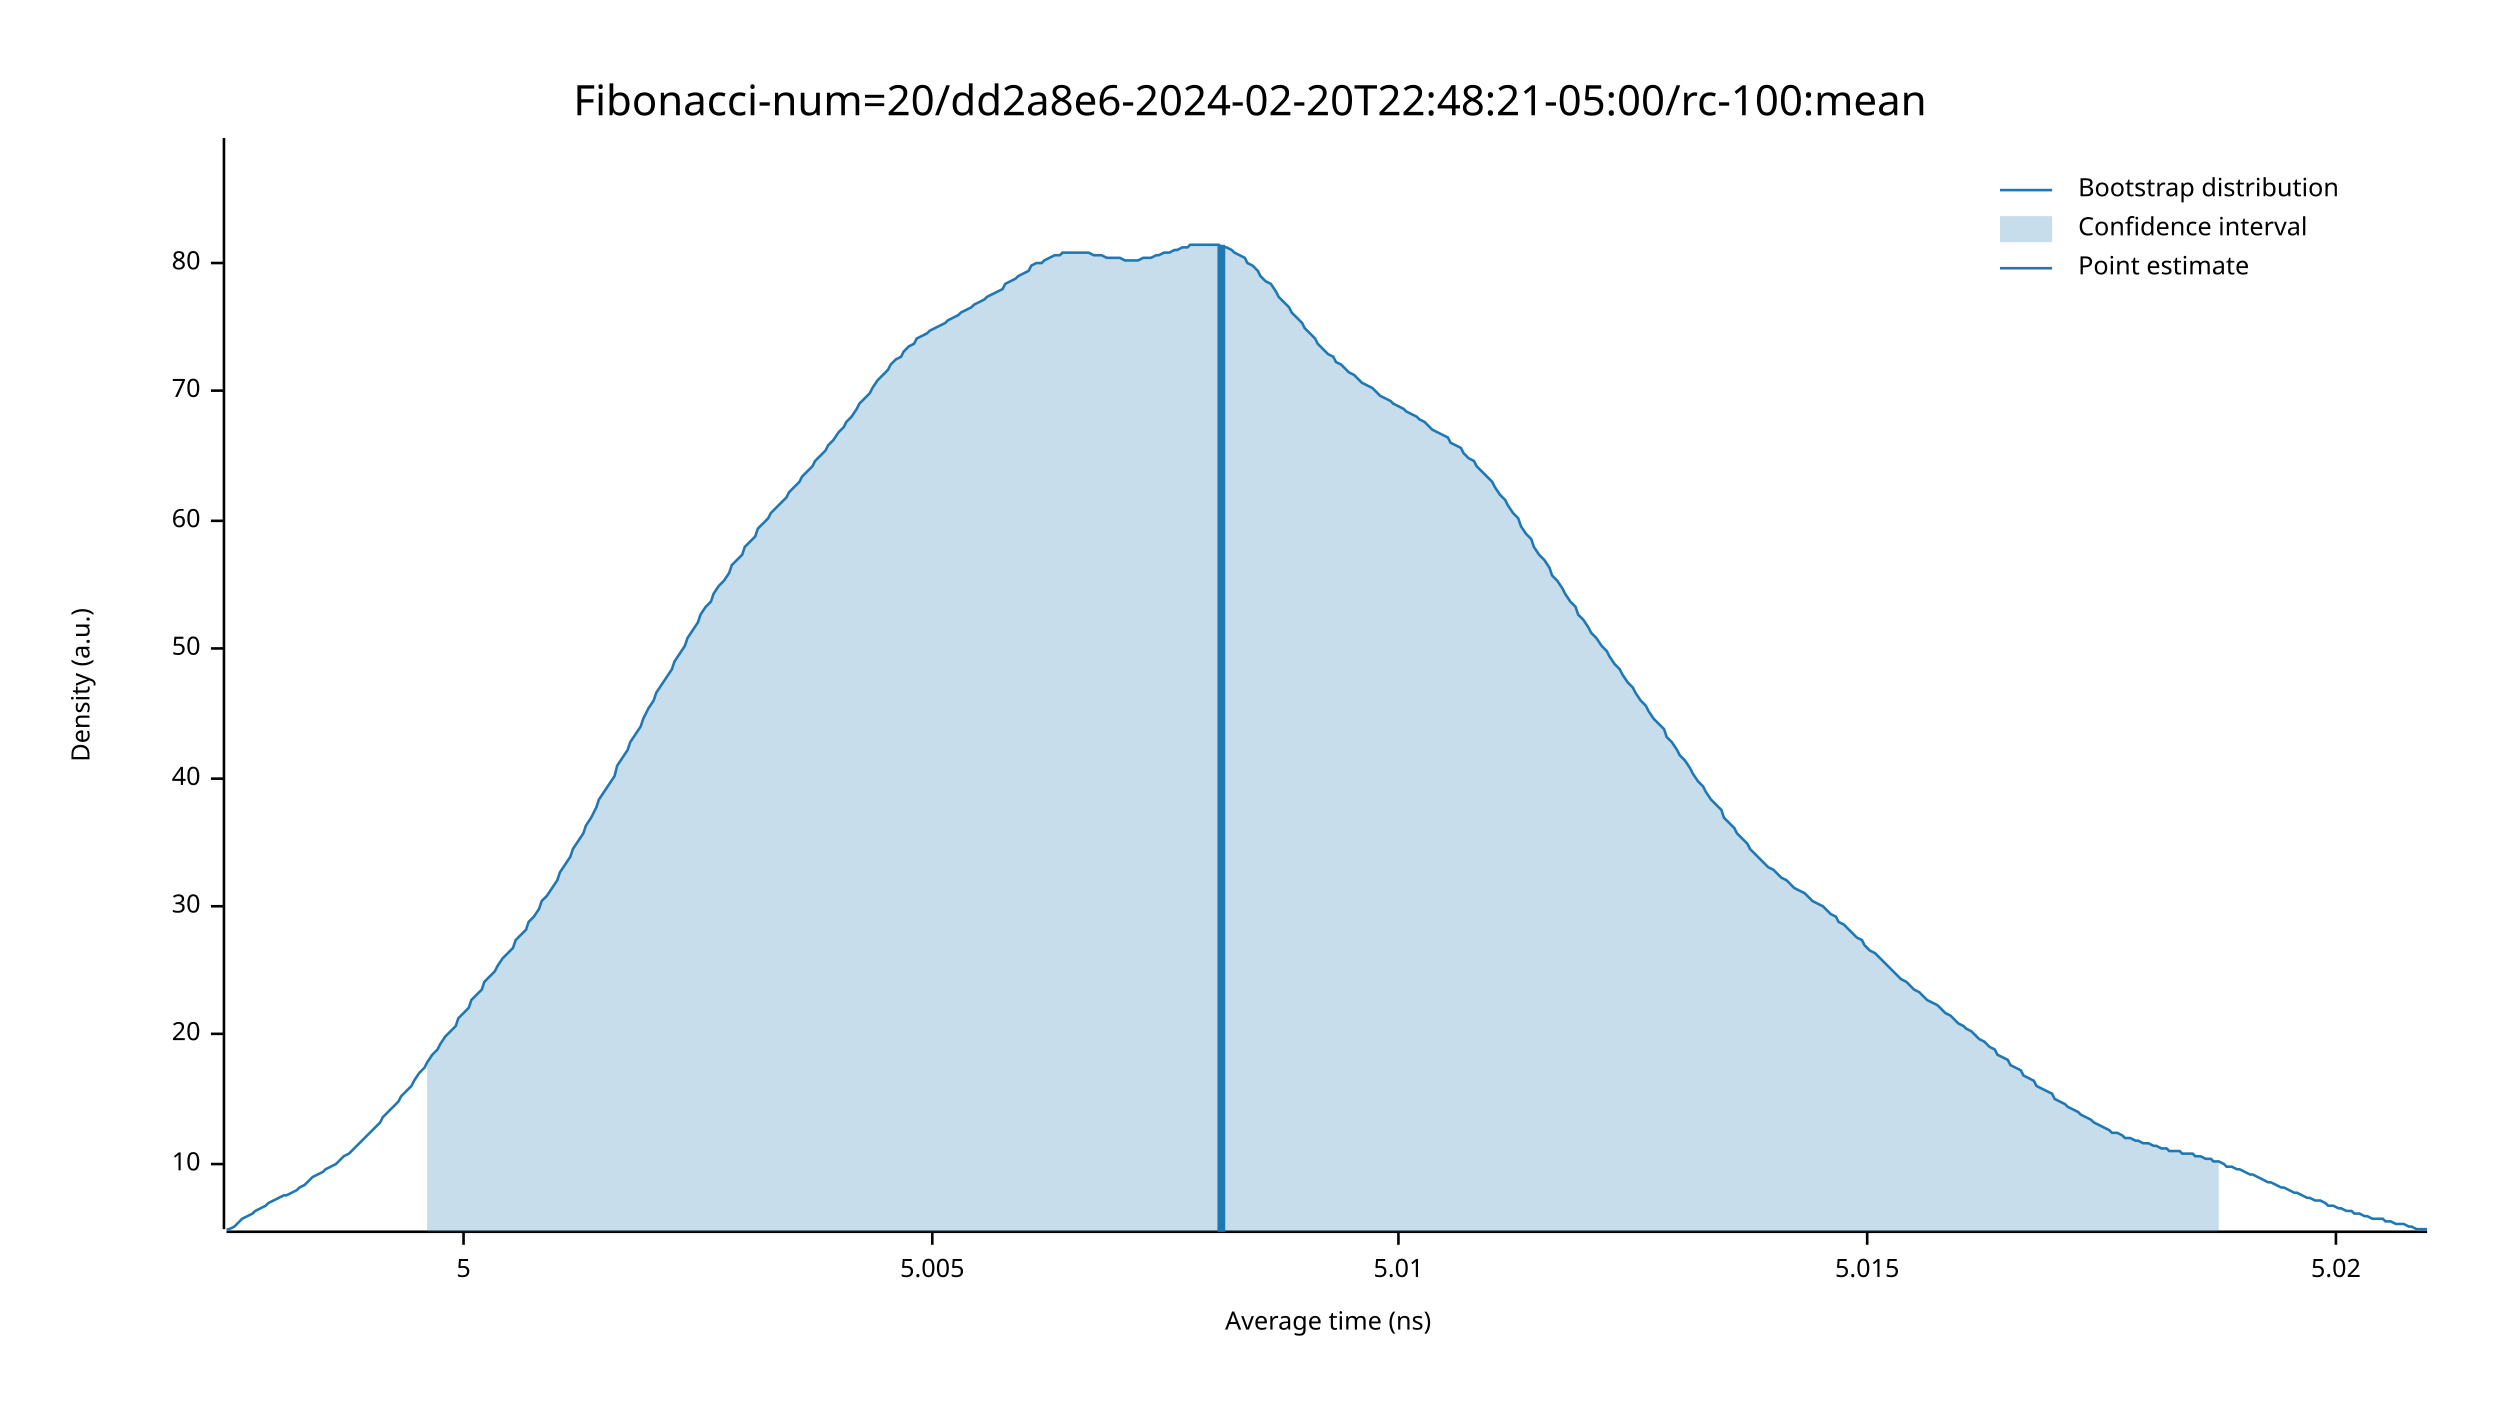
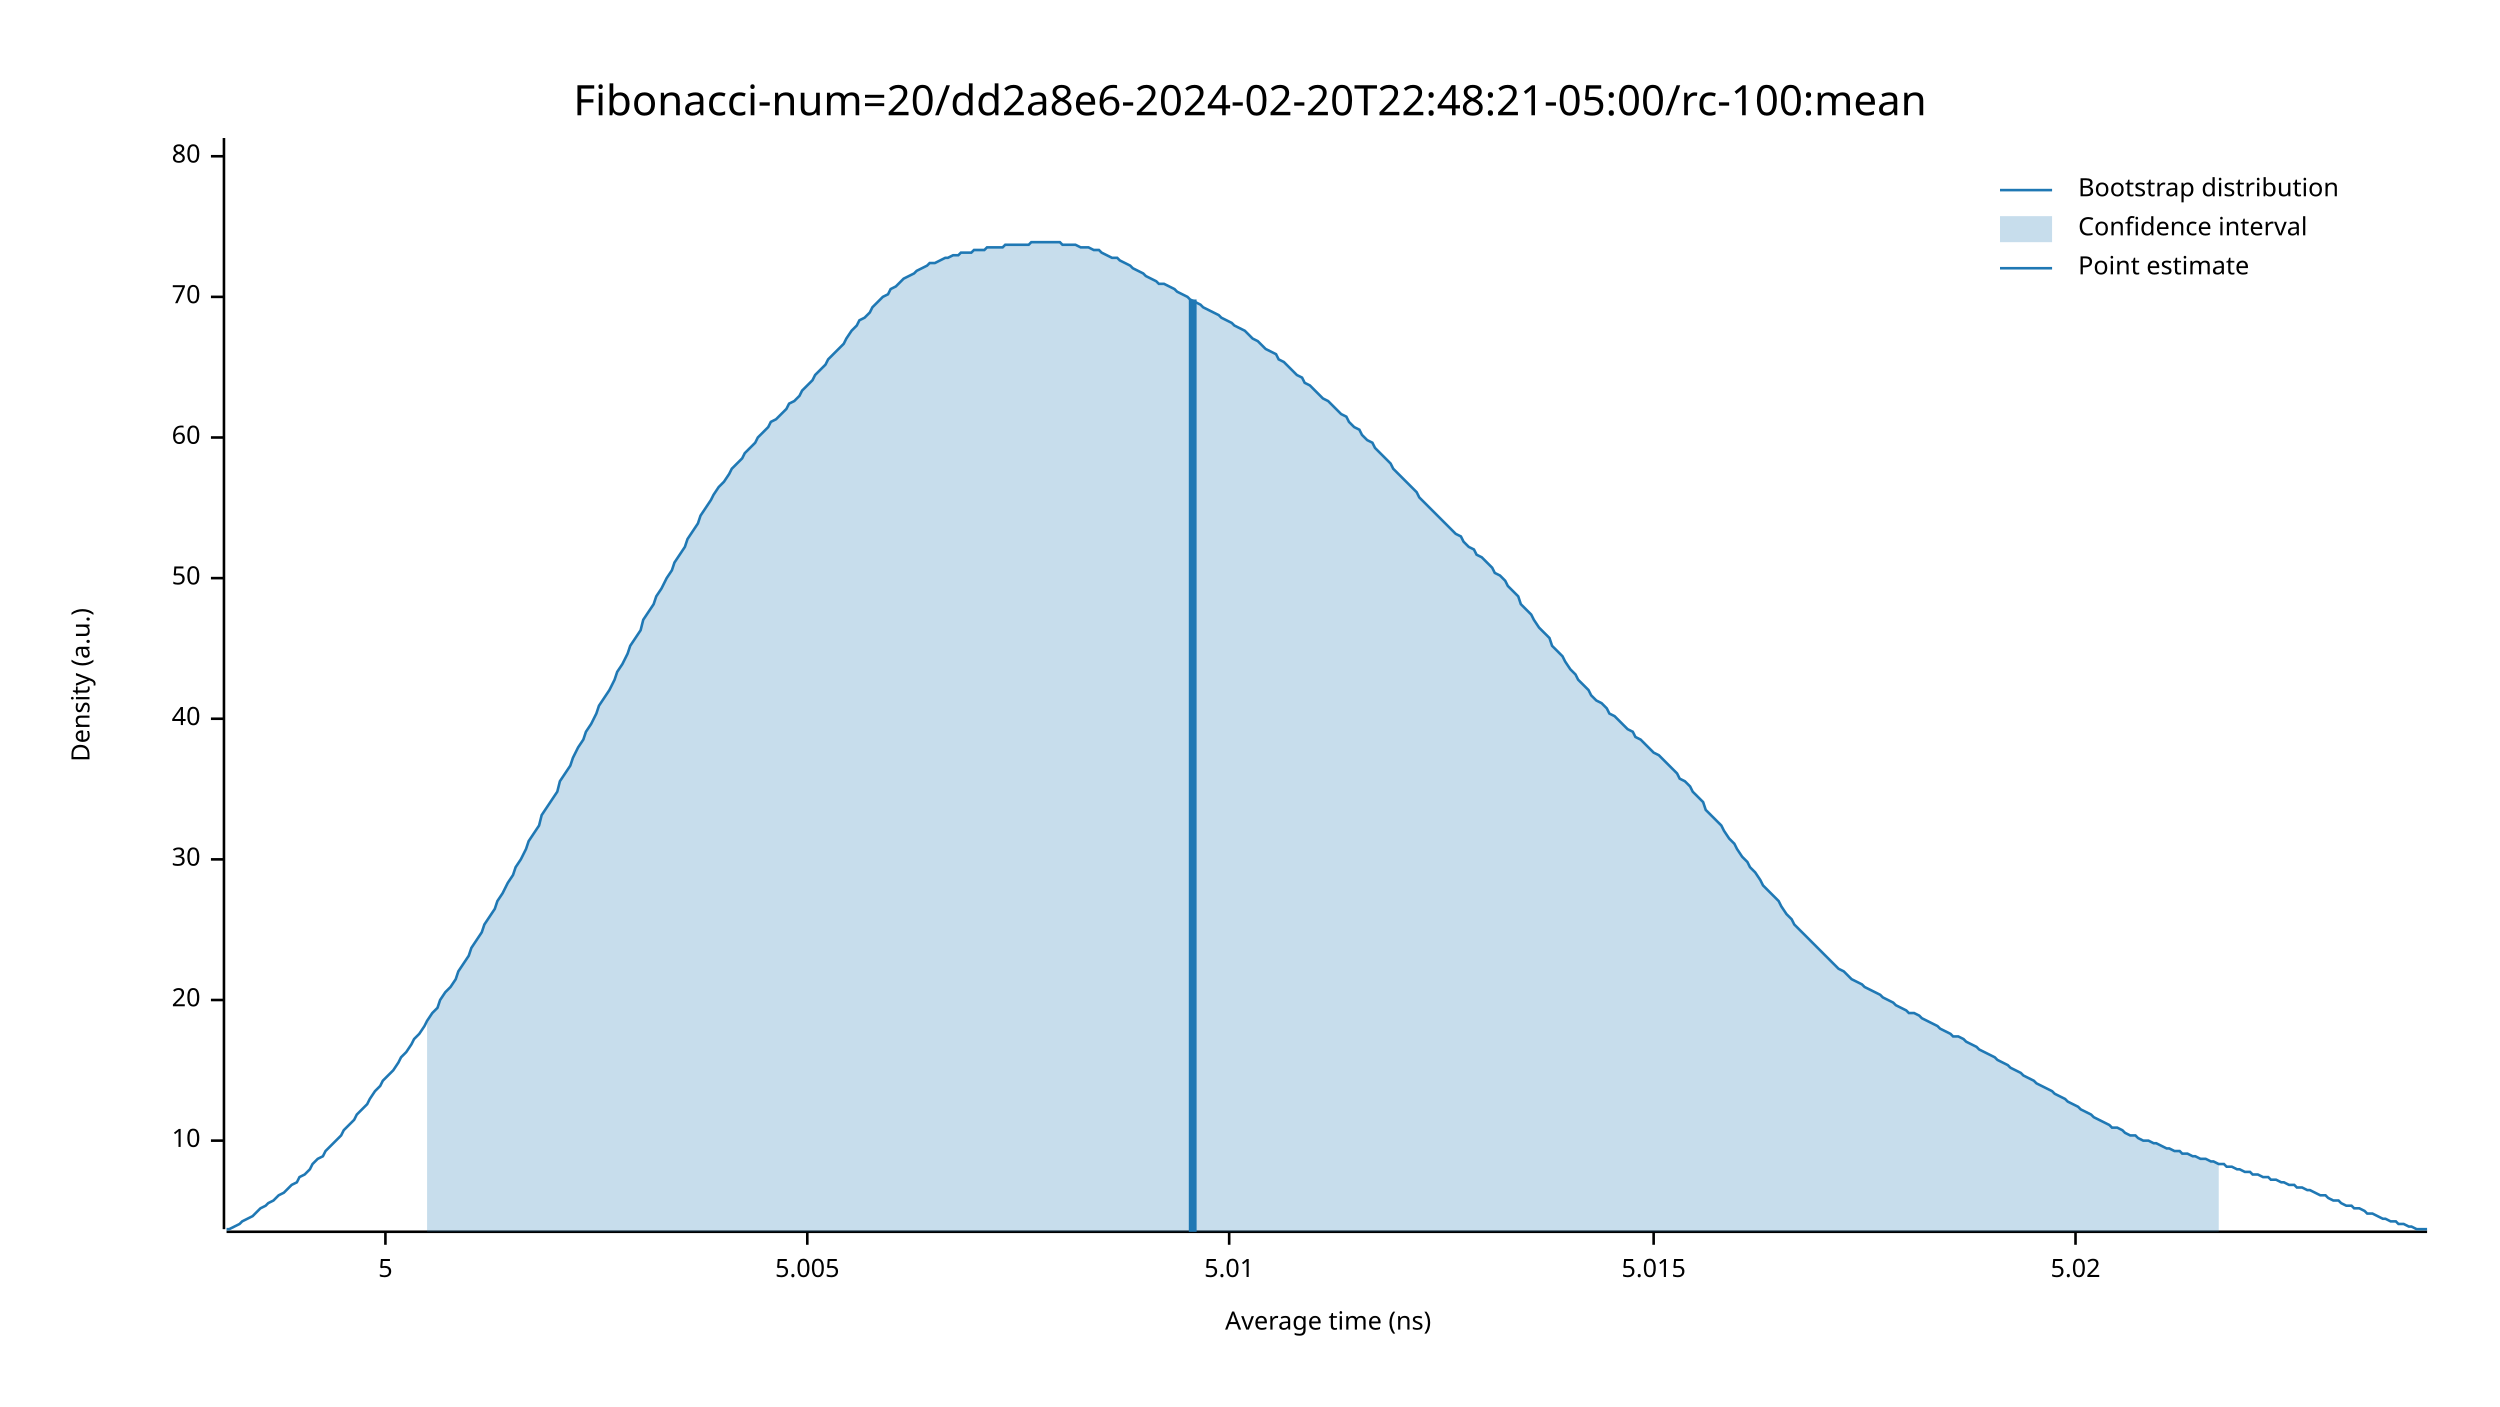
<svg xmlns="http://www.w3.org/2000/svg" width="960" height="540" viewBox="0 0 960 540">
  <text x="480" y="32" dy="0.76em" text-anchor="middle" font-family="sans-serif" font-size="16.129" opacity="1" fill="#000000">
Fibonacci-num=20/dd2a8e6-2024-02-20T22:48:21-05:00/rc-100:mean
</text>
  <text x="27" y="263" dy="0.76em" text-anchor="middle" font-family="sans-serif" font-size="9.677" opacity="1" fill="#000000" transform="rotate(270, 27, 263)">
Density (a.u.)
</text>
  <text x="510" y="513" dy="-0.5ex" text-anchor="middle" font-family="sans-serif" font-size="9.677" opacity="1" fill="#000000">
Average time (ns)
</text>
  <polyline fill="none" opacity="1" stroke="#000000" stroke-width="1" points="86,53 86,472 " />
-   <text x="77" y="447" dy="0.5ex" text-anchor="end" font-family="sans-serif" font-size="9.677" opacity="1" fill="#000000">
+   <text x="77" y="438" dy="0.5ex" text-anchor="end" font-family="sans-serif" font-size="9.677" opacity="1" fill="#000000">
10
</text>
-   <polyline fill="none" opacity="1" stroke="#000000" stroke-width="1" points="81,447 86,447 " />
-   <text x="77" y="397" dy="0.5ex" text-anchor="end" font-family="sans-serif" font-size="9.677" opacity="1" fill="#000000">
+   <polyline fill="none" opacity="1" stroke="#000000" stroke-width="1" points="81,438 86,438 " />
+   <text x="77" y="384" dy="0.5ex" text-anchor="end" font-family="sans-serif" font-size="9.677" opacity="1" fill="#000000">
20
</text>
-   <polyline fill="none" opacity="1" stroke="#000000" stroke-width="1" points="81,397 86,397 " />
-   <text x="77" y="348" dy="0.5ex" text-anchor="end" font-family="sans-serif" font-size="9.677" opacity="1" fill="#000000">
+   <polyline fill="none" opacity="1" stroke="#000000" stroke-width="1" points="81,384 86,384 " />
+   <text x="77" y="330" dy="0.5ex" text-anchor="end" font-family="sans-serif" font-size="9.677" opacity="1" fill="#000000">
30
</text>
-   <polyline fill="none" opacity="1" stroke="#000000" stroke-width="1" points="81,348 86,348 " />
-   <text x="77" y="299" dy="0.5ex" text-anchor="end" font-family="sans-serif" font-size="9.677" opacity="1" fill="#000000">
+   <polyline fill="none" opacity="1" stroke="#000000" stroke-width="1" points="81,330 86,330 " />
+   <text x="77" y="276" dy="0.5ex" text-anchor="end" font-family="sans-serif" font-size="9.677" opacity="1" fill="#000000">
40
</text>
-   <polyline fill="none" opacity="1" stroke="#000000" stroke-width="1" points="81,299 86,299 " />
-   <text x="77" y="249" dy="0.5ex" text-anchor="end" font-family="sans-serif" font-size="9.677" opacity="1" fill="#000000">
+   <polyline fill="none" opacity="1" stroke="#000000" stroke-width="1" points="81,276 86,276 " />
+   <text x="77" y="222" dy="0.5ex" text-anchor="end" font-family="sans-serif" font-size="9.677" opacity="1" fill="#000000">
50
</text>
-   <polyline fill="none" opacity="1" stroke="#000000" stroke-width="1" points="81,249 86,249 " />
-   <text x="77" y="200" dy="0.5ex" text-anchor="end" font-family="sans-serif" font-size="9.677" opacity="1" fill="#000000">
+   <polyline fill="none" opacity="1" stroke="#000000" stroke-width="1" points="81,222 86,222 " />
+   <text x="77" y="168" dy="0.5ex" text-anchor="end" font-family="sans-serif" font-size="9.677" opacity="1" fill="#000000">
60
</text>
-   <polyline fill="none" opacity="1" stroke="#000000" stroke-width="1" points="81,200 86,200 " />
-   <text x="77" y="150" dy="0.5ex" text-anchor="end" font-family="sans-serif" font-size="9.677" opacity="1" fill="#000000">
+   <polyline fill="none" opacity="1" stroke="#000000" stroke-width="1" points="81,168 86,168 " />
+   <text x="77" y="114" dy="0.5ex" text-anchor="end" font-family="sans-serif" font-size="9.677" opacity="1" fill="#000000">
70
</text>
-   <polyline fill="none" opacity="1" stroke="#000000" stroke-width="1" points="81,150 86,150 " />
-   <text x="77" y="101" dy="0.5ex" text-anchor="end" font-family="sans-serif" font-size="9.677" opacity="1" fill="#000000">
+   <polyline fill="none" opacity="1" stroke="#000000" stroke-width="1" points="81,114 86,114 " />
+   <text x="77" y="60" dy="0.5ex" text-anchor="end" font-family="sans-serif" font-size="9.677" opacity="1" fill="#000000">
80
</text>
-   <polyline fill="none" opacity="1" stroke="#000000" stroke-width="1" points="81,101 86,101 " />
+   <polyline fill="none" opacity="1" stroke="#000000" stroke-width="1" points="81,60 86,60 " />
  <polyline fill="none" opacity="1" stroke="#000000" stroke-width="1" points="87,473 932,473 " />
-   <text x="178" y="483" dy="0.76em" text-anchor="middle" font-family="sans-serif" font-size="9.677" opacity="1" fill="#000000">
+   <text x="148" y="483" dy="0.76em" text-anchor="middle" font-family="sans-serif" font-size="9.677" opacity="1" fill="#000000">
5
</text>
-   <polyline fill="none" opacity="1" stroke="#000000" stroke-width="1" points="178,473 178,478 " />
-   <text x="358" y="483" dy="0.76em" text-anchor="middle" font-family="sans-serif" font-size="9.677" opacity="1" fill="#000000">
+   <polyline fill="none" opacity="1" stroke="#000000" stroke-width="1" points="148,473 148,478 " />
+   <text x="310" y="483" dy="0.76em" text-anchor="middle" font-family="sans-serif" font-size="9.677" opacity="1" fill="#000000">
5.005
</text>
-   <polyline fill="none" opacity="1" stroke="#000000" stroke-width="1" points="358,473 358,478 " />
-   <text x="537" y="483" dy="0.76em" text-anchor="middle" font-family="sans-serif" font-size="9.677" opacity="1" fill="#000000">
+   <polyline fill="none" opacity="1" stroke="#000000" stroke-width="1" points="310,473 310,478 " />
+   <text x="472" y="483" dy="0.76em" text-anchor="middle" font-family="sans-serif" font-size="9.677" opacity="1" fill="#000000">
5.01
</text>
-   <polyline fill="none" opacity="1" stroke="#000000" stroke-width="1" points="537,473 537,478 " />
-   <text x="717" y="483" dy="0.76em" text-anchor="middle" font-family="sans-serif" font-size="9.677" opacity="1" fill="#000000">
+   <polyline fill="none" opacity="1" stroke="#000000" stroke-width="1" points="472,473 472,478 " />
+   <text x="635" y="483" dy="0.76em" text-anchor="middle" font-family="sans-serif" font-size="9.677" opacity="1" fill="#000000">
5.015
</text>
-   <polyline fill="none" opacity="1" stroke="#000000" stroke-width="1" points="717,473 717,478 " />
-   <text x="897" y="483" dy="0.76em" text-anchor="middle" font-family="sans-serif" font-size="9.677" opacity="1" fill="#000000">
+   <polyline fill="none" opacity="1" stroke="#000000" stroke-width="1" points="635,473 635,478 " />
+   <text x="797" y="483" dy="0.76em" text-anchor="middle" font-family="sans-serif" font-size="9.677" opacity="1" fill="#000000">
5.02
</text>
-   <polyline fill="none" opacity="1" stroke="#000000" stroke-width="1" points="897,473 897,478 " />
-   <polyline fill="none" opacity="1" stroke="#1F78B4" stroke-width="1" points="87,472 88,472 90,471 92,469 93,468 95,467 97,466 98,465 100,464 102,463 103,462 105,461 107,460 109,459 110,459 112,458 114,457 115,456 117,455 119,453 120,452 122,451 124,450 125,449 127,448 129,447 131,445 132,444 134,443 136,441 137,440 139,438 141,436 142,435 144,433 146,431 147,429 149,427 151,425 153,423 154,421 156,419 158,417 159,415 161,412 163,410 164,408 166,405 168,403 169,401 171,398 173,396 175,394 176,391 178,389 180,387 181,384 183,382 185,380 186,377 188,375 190,373 191,371 193,368 195,366 197,364 198,361 200,359 202,357 203,354 205,352 207,349 208,346 210,344 212,341 214,338 215,335 217,332 219,329 220,326 222,323 224,320 225,317 227,314 229,310 230,307 232,304 234,301 236,298 237,294 239,291 241,288 242,285 244,282 246,279 247,276 249,272 251,269 252,266 254,263 256,260 258,257 259,254 261,251 263,248 264,245 266,242 268,239 269,236 271,233 273,231 274,228 276,225 278,223 280,220 281,217 283,215 285,213 286,210 288,208 290,206 291,203 293,201 295,199 296,197 298,195 300,193 302,191 303,189 305,187 307,185 308,183 310,181 312,179 313,177 315,175 317,173 318,171 320,169 322,166 324,164 325,162 327,160 329,157 330,155 332,153 334,151 335,149 337,146 339,144 341,142 342,140 344,138 346,137 347,135 349,133 351,132 352,130 354,129 356,128 357,127 359,126 361,125 363,124 364,123 366,122 368,121 369,120 371,119 373,118 374,117 376,116 378,115 379,114 381,113 383,112 385,111 386,109 388,108 390,107 391,106 393,105 395,104 396,102 398,101 400,101 401,100 403,99 405,98 407,98 408,97 410,97 412,97 413,97 415,97 417,97 418,97 420,98 422,98 423,98 425,99 427,99 429,99 430,99 432,100 434,100 435,100 437,100 439,99 440,99 442,99 444,98 445,98 447,97 449,97 451,96 452,96 454,95 456,95 457,94 459,94 461,94 462,94 464,94 466,94 468,94 469,95 471,95 473,96 474,97 476,98 478,99 479,101 481,102 483,104 484,106 486,108 488,109 490,112 491,114 493,116 495,118 496,120 498,122 500,124 501,126 503,128 505,130 506,132 508,134 510,136 512,137 513,139 515,140 517,142 518,143 520,144 522,146 523,147 525,148 527,149 528,150 530,152 532,153 534,154 535,155 537,156 539,157 540,158 542,159 544,160 545,161 547,162 549,164 550,165 552,166 554,167 556,168 557,170 559,171 561,172 562,174 564,176 566,177 567,179 569,181 571,183 573,185 574,187 576,190 578,192 579,194 581,197 583,199 584,202 586,205 588,207 589,210 591,213 593,215 595,218 596,221 598,223 600,226 601,228 603,231 605,233 606,236 608,238 610,241 611,243 613,245 615,248 617,250 618,252 620,255 622,257 623,259 625,262 627,264 628,266 630,269 632,271 633,273 635,276 637,278 639,280 640,283 642,285 644,288 645,290 647,292 649,295 650,297 652,300 654,302 655,304 657,307 659,309 661,311 662,314 664,316 666,318 667,320 669,322 671,324 672,326 674,328 676,330 677,331 679,333 681,334 683,336 684,337 686,338 688,340 689,341 691,342 693,343 694,344 696,346 698,347 700,348 701,349 703,351 705,352 706,354 708,355 710,357 711,358 713,360 715,361 716,363 718,365 720,366 722,368 723,369 725,371 727,373 728,374 730,376 732,377 733,378 735,380 737,381 738,382 740,384 742,385 744,386 745,387 747,389 749,390 750,391 752,393 754,394 755,395 757,396 759,398 760,399 762,400 764,402 766,403 767,405 769,406 771,407 772,409 774,410 776,411 777,413 779,414 781,415 782,417 784,418 786,419 788,420 789,422 791,423 793,424 794,425 796,426 798,427 799,428 801,429 803,430 804,431 806,432 808,433 810,434 811,435 813,435 815,436 816,437 818,437 820,438 821,438 823,439 825,439 827,440 828,440 830,441 832,441 833,442 835,442 837,442 838,443 840,443 842,443 843,444 845,444 847,445 849,445 850,446 852,446 854,447 855,448 857,448 859,449 860,449 862,450 864,451 865,451 867,452 869,453 871,454 872,454 874,455 876,456 877,456 879,457 881,458 882,458 884,459 886,460 887,460 889,461 891,461 893,462 894,463 896,463 898,464 899,464 901,465 903,465 904,466 906,466 908,467 909,467 911,468 913,468 915,468 916,469 918,469 920,470 921,470 923,470 925,471 926,471 928,472 930,472 932,472 " />
-   <polygon opacity="0.25" fill="#1F78B4" points="164,408 166,405 168,403 169,401 171,398 173,396 175,394 176,391 178,389 180,387 181,384 183,382 185,380 186,377 188,375 190,373 191,371 193,368 195,366 197,364 198,361 200,359 202,357 203,354 205,352 207,349 208,346 210,344 212,341 214,338 215,335 217,332 219,329 220,326 222,323 224,320 225,317 227,314 229,310 230,307 232,304 234,301 236,298 237,294 239,291 241,288 242,285 244,282 246,279 247,276 249,272 251,269 252,266 254,263 256,260 258,257 259,254 261,251 263,248 264,245 266,242 268,239 269,236 271,233 273,231 274,228 276,225 278,223 280,220 281,217 283,215 285,213 286,210 288,208 290,206 291,203 293,201 295,199 296,197 298,195 300,193 302,191 303,189 305,187 307,185 308,183 310,181 312,179 313,177 315,175 317,173 318,171 320,169 322,166 324,164 325,162 327,160 329,157 330,155 332,153 334,151 335,149 337,146 339,144 341,142 342,140 344,138 346,137 347,135 349,133 351,132 352,130 354,129 356,128 357,127 359,126 361,125 363,124 364,123 366,122 368,121 369,120 371,119 373,118 374,117 376,116 378,115 379,114 381,113 383,112 385,111 386,109 388,108 390,107 391,106 393,105 395,104 396,102 398,101 400,101 401,100 403,99 405,98 407,98 408,97 410,97 412,97 413,97 415,97 417,97 418,97 420,98 422,98 423,98 425,99 427,99 429,99 430,99 432,100 434,100 435,100 437,100 439,99 440,99 442,99 444,98 445,98 447,97 449,97 451,96 452,96 454,95 456,95 457,94 459,94 461,94 462,94 464,94 466,94 468,94 469,95 471,95 473,96 474,97 476,98 478,99 479,101 481,102 483,104 484,106 486,108 488,109 490,112 491,114 493,116 495,118 496,120 498,122 500,124 501,126 503,128 505,130 506,132 508,134 510,136 512,137 513,139 515,140 517,142 518,143 520,144 522,146 523,147 525,148 527,149 528,150 530,152 532,153 534,154 535,155 537,156 539,157 540,158 542,159 544,160 545,161 547,162 549,164 550,165 552,166 554,167 556,168 557,170 559,171 561,172 562,174 564,176 566,177 567,179 569,181 571,183 573,185 574,187 576,190 578,192 579,194 581,197 583,199 584,202 586,205 588,207 589,210 591,213 593,215 595,218 596,221 598,223 600,226 601,228 603,231 605,233 606,236 608,238 610,241 611,243 613,245 615,248 617,250 618,252 620,255 622,257 623,259 625,262 627,264 628,266 630,269 632,271 633,273 635,276 637,278 639,280 640,283 642,285 644,288 645,290 647,292 649,295 650,297 652,300 654,302 655,304 657,307 659,309 661,311 662,314 664,316 666,318 667,320 669,322 671,324 672,326 674,328 676,330 677,331 679,333 681,334 683,336 684,337 686,338 688,340 689,341 691,342 693,343 694,344 696,346 698,347 700,348 701,349 703,351 705,352 706,354 708,355 710,357 711,358 713,360 715,361 716,363 718,365 720,366 722,368 723,369 725,371 727,373 728,374 730,376 732,377 733,378 735,380 737,381 738,382 740,384 742,385 744,386 745,387 747,389 749,390 750,391 752,393 754,394 755,395 757,396 759,398 760,399 762,400 764,402 766,403 767,405 769,406 771,407 772,409 774,410 776,411 777,413 779,414 781,415 782,417 784,418 786,419 788,420 789,422 791,423 793,424 794,425 796,426 798,427 799,428 801,429 803,430 804,431 806,432 808,433 810,434 811,435 813,435 815,436 816,437 818,437 820,438 821,438 823,439 825,439 827,440 828,440 830,441 832,441 833,442 835,442 837,442 838,443 840,443 842,443 843,444 845,444 847,445 849,445 850,446 852,446 852,473 164,473 " />
-   <polyline fill="none" opacity="1" stroke="#1F78B4" stroke-width="3" points="469,473 469,94 " />
+   <polyline fill="none" opacity="1" stroke="#000000" stroke-width="1" points="797,473 797,478 " />
+   <polyline fill="none" opacity="1" stroke="#1F78B4" stroke-width="1" points="87,472 88,472 90,471 92,470 93,469 95,468 97,467 98,466 100,464 102,463 103,462 105,461 107,459 109,458 110,457 112,455 114,454 115,452 117,451 119,449 120,447 122,445 124,444 125,442 127,440 129,438 131,436 132,434 134,432 136,430 137,428 139,426 141,424 142,422 144,419 146,417 147,415 149,413 151,411 153,408 154,406 156,404 158,401 159,399 161,397 163,394 164,392 166,389 168,387 169,384 171,381 173,379 175,376 176,373 178,370 180,367 181,364 183,361 185,358 186,355 188,352 190,349 191,346 193,343 195,339 197,336 198,333 200,330 202,326 203,323 205,320 207,317 208,313 210,310 212,307 214,304 215,300 217,297 219,294 220,291 222,287 224,284 225,281 227,278 229,274 230,271 232,268 234,265 236,261 237,258 239,255 241,251 242,248 244,245 246,242 247,238 249,235 251,232 252,229 254,226 256,222 258,219 259,216 261,213 263,210 264,207 266,204 268,201 269,198 271,195 273,192 274,190 276,187 278,185 280,182 281,180 283,178 285,176 286,174 288,172 290,170 291,168 293,166 295,164 296,162 298,161 300,159 302,157 303,155 305,154 307,152 308,150 310,148 312,146 313,144 315,142 317,140 318,138 320,136 322,134 324,132 325,130 327,127 329,125 330,123 332,122 334,120 335,118 337,116 339,114 341,113 342,111 344,110 346,108 347,107 349,106 351,105 352,104 354,103 356,102 357,101 359,101 361,100 363,99 364,99 366,98 368,98 369,97 371,97 373,97 374,96 376,96 378,96 379,95 381,95 383,95 385,95 386,94 388,94 390,94 391,94 393,94 395,94 396,93 398,93 400,93 401,93 403,93 405,93 407,93 408,94 410,94 412,94 413,94 415,95 417,95 418,95 420,96 422,96 423,97 425,98 427,99 429,99 430,100 432,101 434,102 435,103 437,104 439,105 440,106 442,107 444,108 445,109 447,109 449,110 451,111 452,112 454,113 456,114 457,115 459,116 461,117 462,118 464,119 466,120 468,121 469,122 471,123 473,124 474,125 476,126 478,127 479,128 481,130 483,131 484,132 486,134 488,135 490,136 491,138 493,139 495,141 496,142 498,144 500,145 501,147 503,148 505,150 506,151 508,153 510,154 512,156 513,157 515,159 517,160 518,162 520,164 522,165 523,167 525,169 527,170 528,172 530,174 532,176 534,178 535,180 537,182 539,184 540,185 542,187 544,189 545,191 547,193 549,195 550,196 552,198 554,200 556,202 557,203 559,205 561,206 562,208 564,210 566,211 567,213 569,214 571,216 573,218 574,220 576,221 578,223 579,225 581,227 583,229 584,232 586,234 588,236 589,238 591,241 593,243 595,245 596,248 598,250 600,252 601,254 603,257 605,259 606,261 608,263 610,265 611,267 613,269 615,270 617,272 618,274 620,275 622,277 623,278 625,280 627,281 628,283 630,284 632,286 633,287 635,289 637,290 639,292 640,293 642,295 644,297 645,299 647,300 649,302 650,304 652,306 654,308 655,311 657,313 659,315 661,317 662,319 664,322 666,324 667,326 669,329 671,331 672,333 674,335 676,338 677,340 679,342 681,344 683,346 684,348 686,351 688,353 689,355 691,357 693,359 694,360 696,362 698,364 700,366 701,367 703,369 705,371 706,372 708,373 710,375 711,376 713,377 715,378 716,379 718,380 720,381 722,382 723,383 725,384 727,385 728,386 730,387 732,388 733,389 735,389 737,390 738,391 740,392 742,393 744,394 745,395 747,396 749,397 750,398 752,398 754,399 755,400 757,401 759,402 760,403 762,404 764,405 766,406 767,407 769,408 771,409 772,410 774,411 776,412 777,413 779,414 781,415 782,416 784,417 786,418 788,419 789,420 791,421 793,422 794,423 796,424 798,425 799,426 801,427 803,428 804,429 806,430 808,431 810,432 811,433 813,433 815,434 816,435 818,436 820,436 821,437 823,438 825,438 827,439 828,439 830,440 832,441 833,441 835,442 837,442 838,443 840,443 842,444 843,444 845,445 847,445 849,446 850,446 852,447 854,447 855,448 857,448 859,449 860,449 862,450 864,450 865,451 867,451 869,452 871,452 872,453 874,453 876,454 877,454 879,455 881,455 882,456 884,456 886,457 887,457 889,458 891,459 893,459 894,460 896,461 898,461 899,462 901,463 903,463 904,464 906,464 908,465 909,466 911,466 913,467 915,468 916,468 918,469 920,469 921,470 923,470 925,471 926,471 928,472 930,472 932,472 " />
+   <polygon opacity="0.25" fill="#1F78B4" points="164,392 166,389 168,387 169,384 171,381 173,379 175,376 176,373 178,370 180,367 181,364 183,361 185,358 186,355 188,352 190,349 191,346 193,343 195,339 197,336 198,333 200,330 202,326 203,323 205,320 207,317 208,313 210,310 212,307 214,304 215,300 217,297 219,294 220,291 222,287 224,284 225,281 227,278 229,274 230,271 232,268 234,265 236,261 237,258 239,255 241,251 242,248 244,245 246,242 247,238 249,235 251,232 252,229 254,226 256,222 258,219 259,216 261,213 263,210 264,207 266,204 268,201 269,198 271,195 273,192 274,190 276,187 278,185 280,182 281,180 283,178 285,176 286,174 288,172 290,170 291,168 293,166 295,164 296,162 298,161 300,159 302,157 303,155 305,154 307,152 308,150 310,148 312,146 313,144 315,142 317,140 318,138 320,136 322,134 324,132 325,130 327,127 329,125 330,123 332,122 334,120 335,118 337,116 339,114 341,113 342,111 344,110 346,108 347,107 349,106 351,105 352,104 354,103 356,102 357,101 359,101 361,100 363,99 364,99 366,98 368,98 369,97 371,97 373,97 374,96 376,96 378,96 379,95 381,95 383,95 385,95 386,94 388,94 390,94 391,94 393,94 395,94 396,93 398,93 400,93 401,93 403,93 405,93 407,93 408,94 410,94 412,94 413,94 415,95 417,95 418,95 420,96 422,96 423,97 425,98 427,99 429,99 430,100 432,101 434,102 435,103 437,104 439,105 440,106 442,107 444,108 445,109 447,109 449,110 451,111 452,112 454,113 456,114 457,115 459,116 461,117 462,118 464,119 466,120 468,121 469,122 471,123 473,124 474,125 476,126 478,127 479,128 481,130 483,131 484,132 486,134 488,135 490,136 491,138 493,139 495,141 496,142 498,144 500,145 501,147 503,148 505,150 506,151 508,153 510,154 512,156 513,157 515,159 517,160 518,162 520,164 522,165 523,167 525,169 527,170 528,172 530,174 532,176 534,178 535,180 537,182 539,184 540,185 542,187 544,189 545,191 547,193 549,195 550,196 552,198 554,200 556,202 557,203 559,205 561,206 562,208 564,210 566,211 567,213 569,214 571,216 573,218 574,220 576,221 578,223 579,225 581,227 583,229 584,232 586,234 588,236 589,238 591,241 593,243 595,245 596,248 598,250 600,252 601,254 603,257 605,259 606,261 608,263 610,265 611,267 613,269 615,270 617,272 618,274 620,275 622,277 623,278 625,280 627,281 628,283 630,284 632,286 633,287 635,289 637,290 639,292 640,293 642,295 644,297 645,299 647,300 649,302 650,304 652,306 654,308 655,311 657,313 659,315 661,317 662,319 664,322 666,324 667,326 669,329 671,331 672,333 674,335 676,338 677,340 679,342 681,344 683,346 684,348 686,351 688,353 689,355 691,357 693,359 694,360 696,362 698,364 700,366 701,367 703,369 705,371 706,372 708,373 710,375 711,376 713,377 715,378 716,379 718,380 720,381 722,382 723,383 725,384 727,385 728,386 730,387 732,388 733,389 735,389 737,390 738,391 740,392 742,393 744,394 745,395 747,396 749,397 750,398 752,398 754,399 755,400 757,401 759,402 760,403 762,404 764,405 766,406 767,407 769,408 771,409 772,410 774,411 776,412 777,413 779,414 781,415 782,416 784,417 786,418 788,419 789,420 791,421 793,422 794,423 796,424 798,425 799,426 801,427 803,428 804,429 806,430 808,431 810,432 811,433 813,433 815,434 816,435 818,436 820,436 821,437 823,438 825,438 827,439 828,439 830,440 832,441 833,441 835,442 837,442 838,443 840,443 842,444 843,444 845,445 847,445 849,446 850,446 852,447 852,473 164,473 " />
+   <polyline fill="none" opacity="1" stroke="#1F78B4" stroke-width="3" points="458,473 458,115 " />
  <text x="798" y="68" dy="0.76em" text-anchor="start" font-family="sans-serif" font-size="9.677" opacity="1" fill="#000000">
Bootstrap distribution
</text>
  <text x="798" y="83" dy="0.76em" text-anchor="start" font-family="sans-serif" font-size="9.677" opacity="1" fill="#000000">
Confidence interval
</text>
  <text x="798" y="98" dy="0.76em" text-anchor="start" font-family="sans-serif" font-size="9.677" opacity="1" fill="#000000">
Point estimate
</text>
  <polyline fill="none" opacity="1" stroke="#1F78B4" stroke-width="1" points="768,73 788,73 " />
  <rect x="768" y="83" width="20" height="10" opacity="0.25" fill="#1F78B4" stroke="none" />
  <polyline fill="none" opacity="1" stroke="#1F78B4" stroke-width="1" points="768,103 788,103 " />
</svg>
